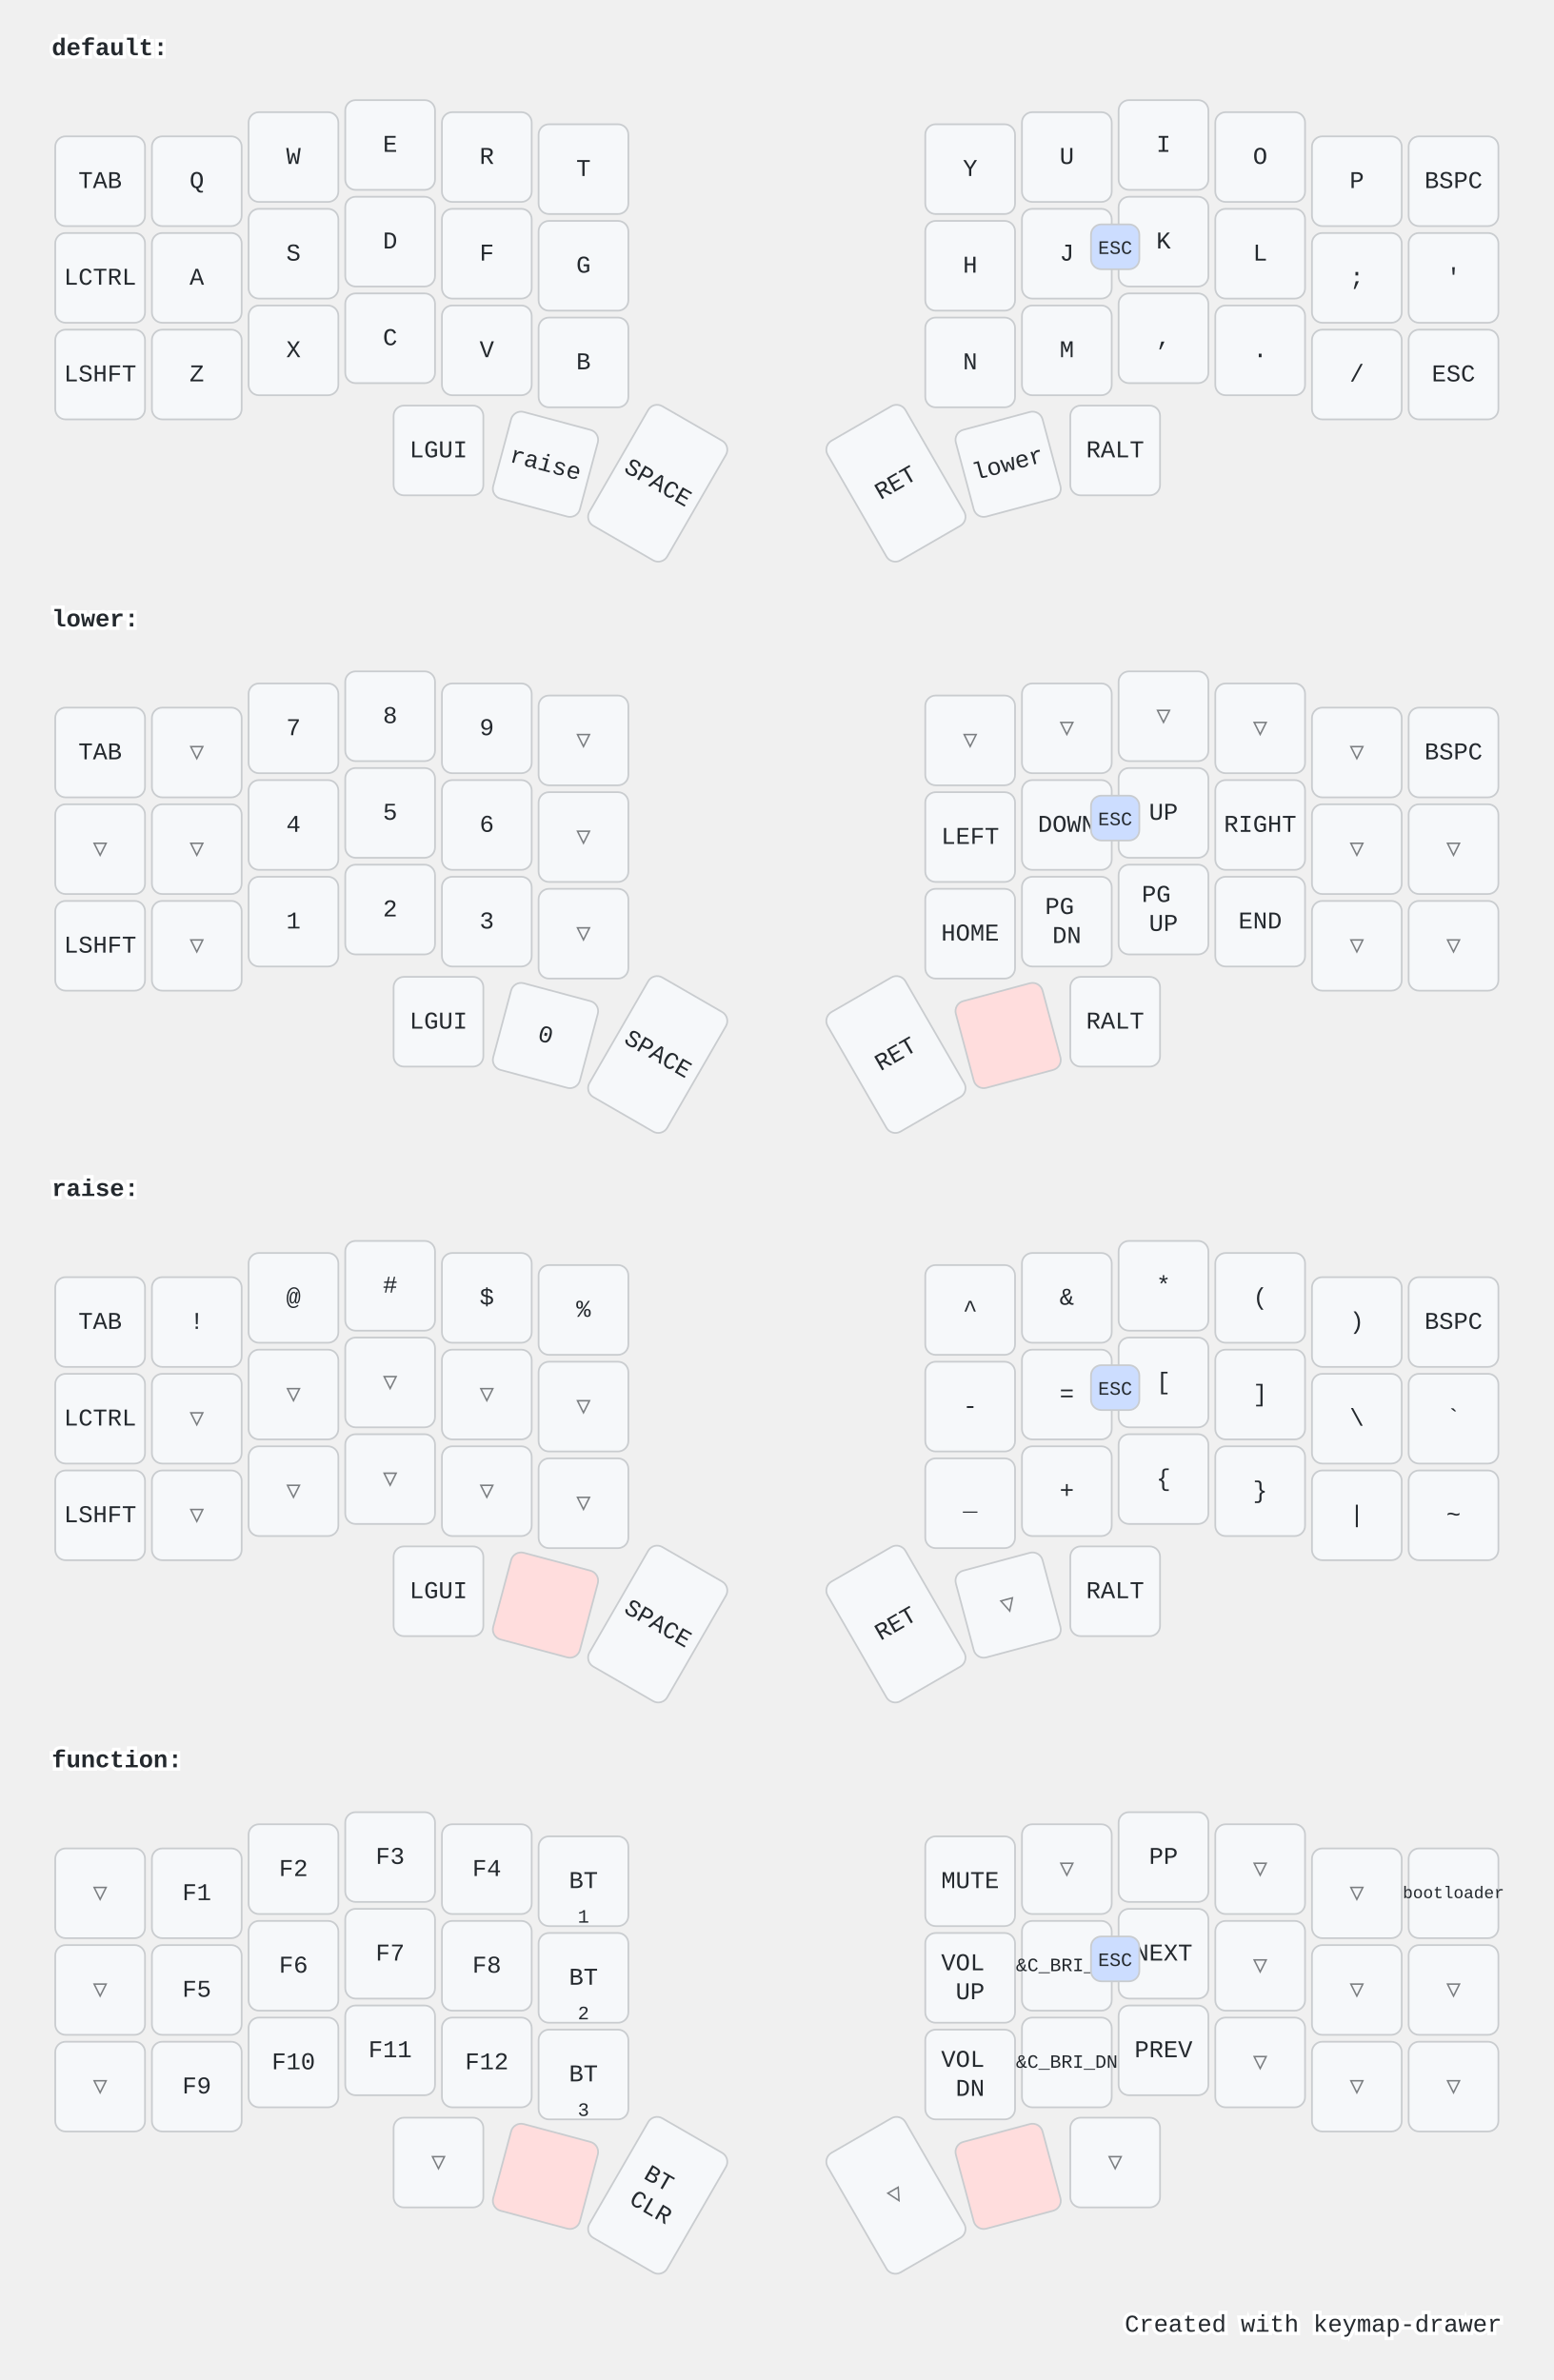
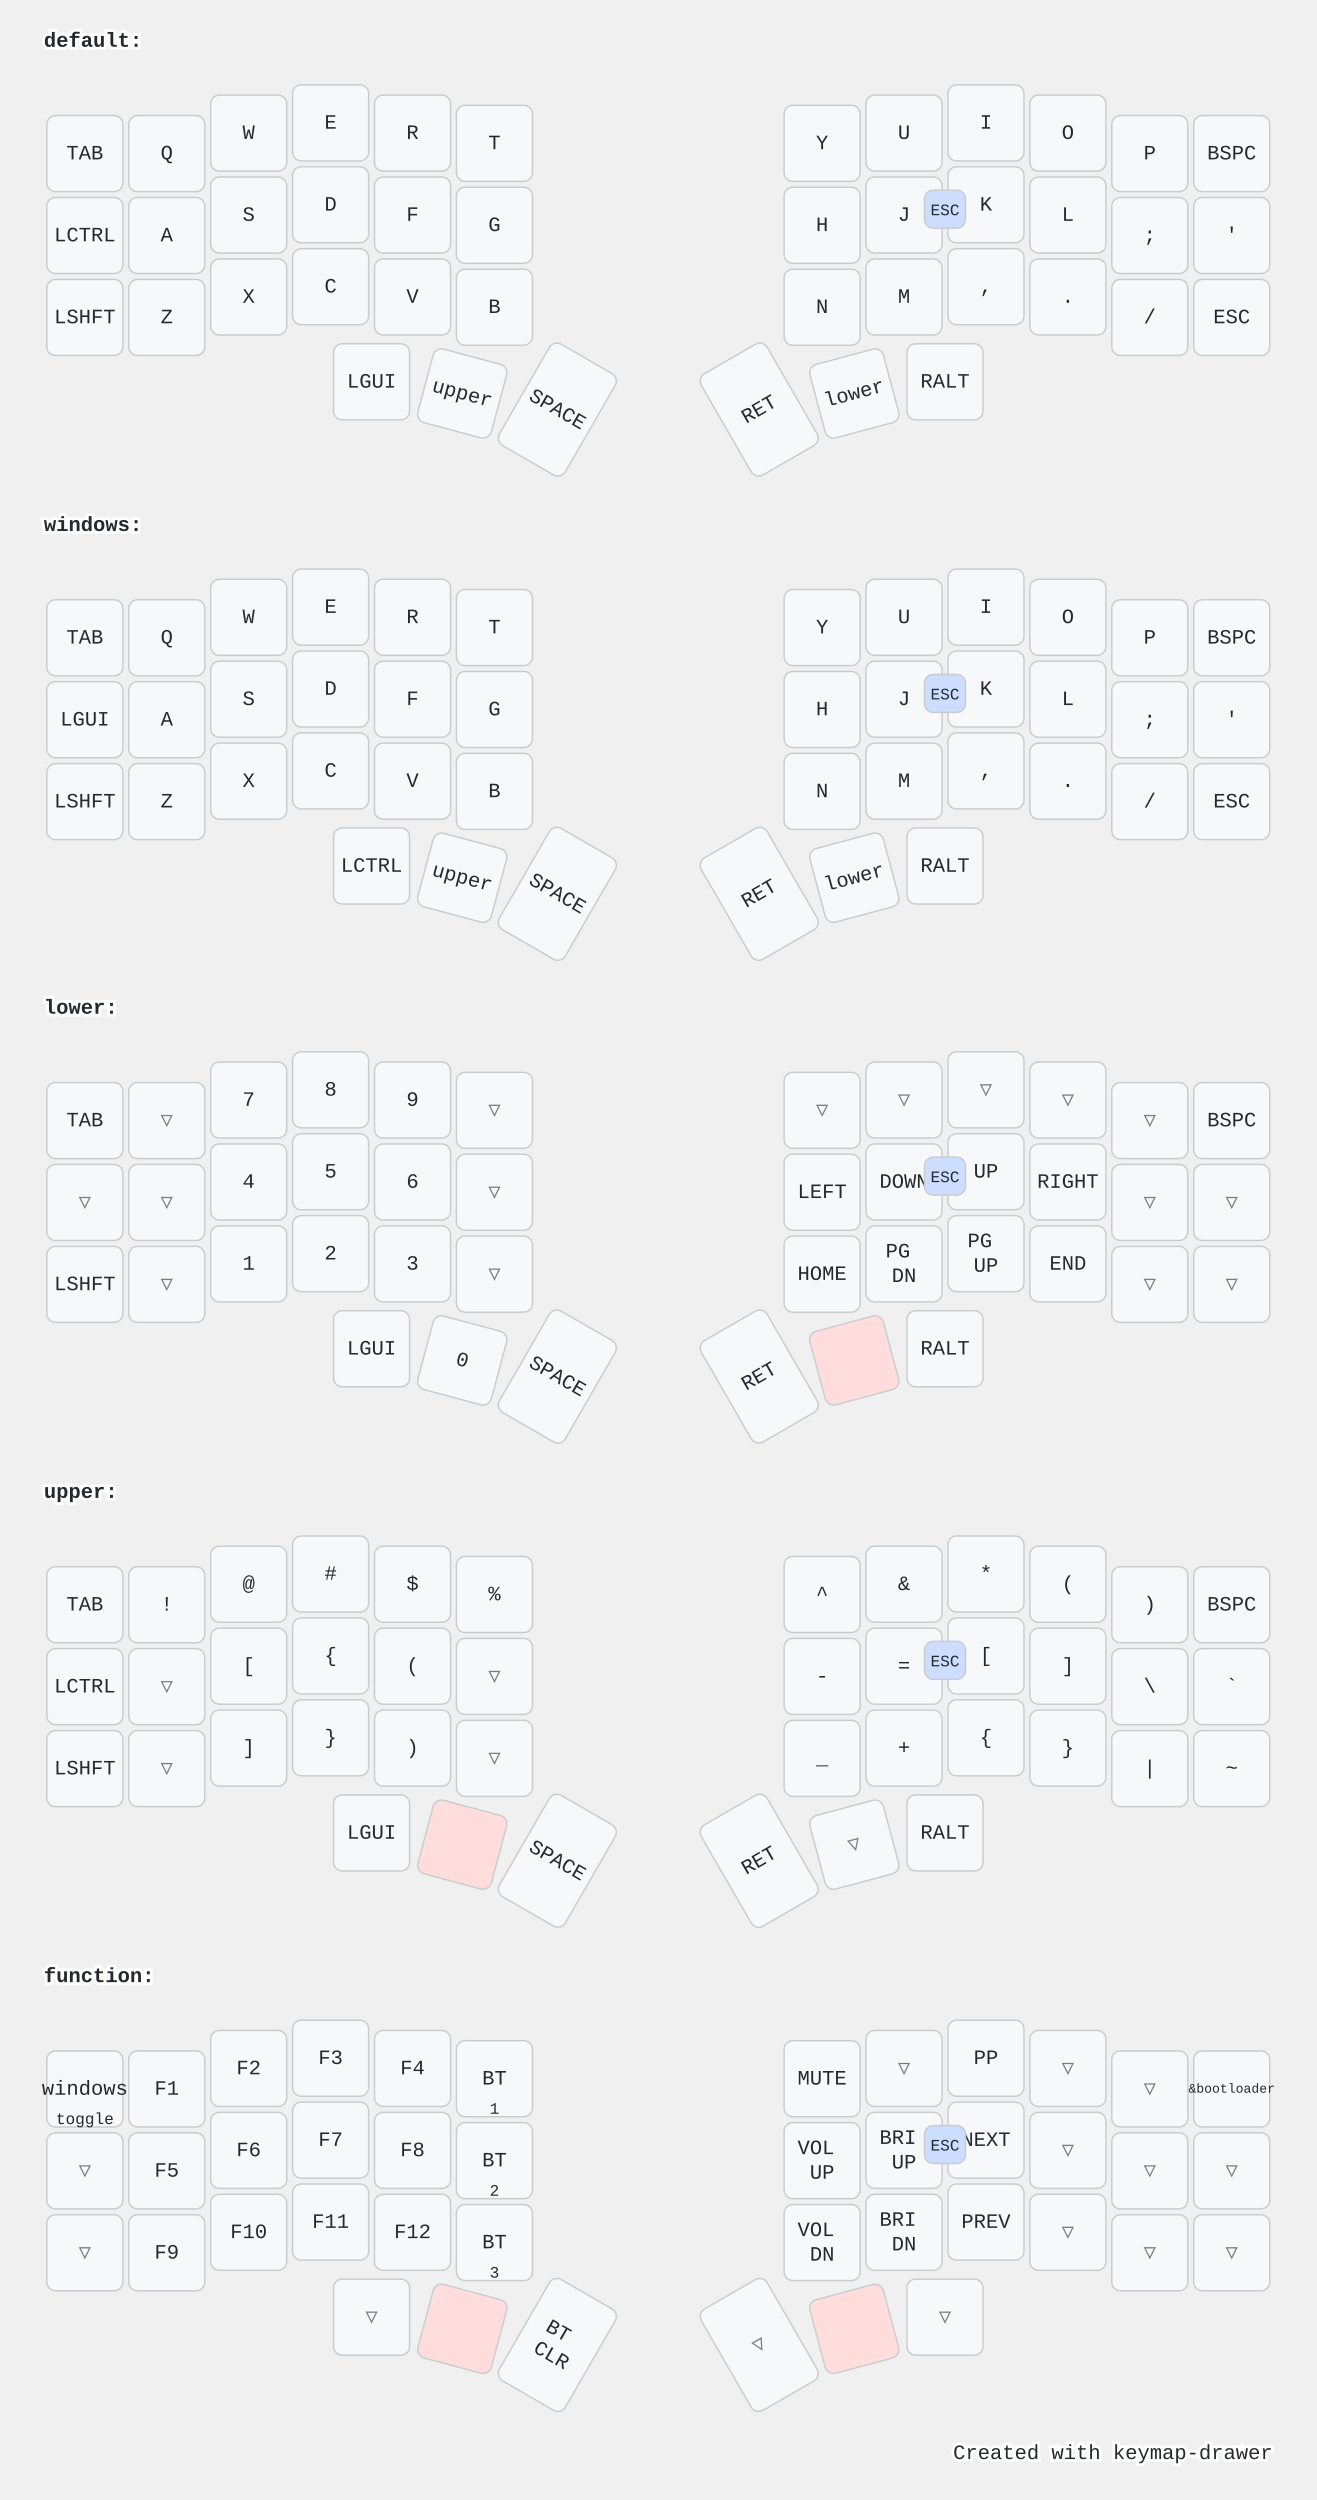
- <svg xmlns="http://www.w3.org/2000/svg" width="900" height="1379" viewBox="0 0 900 1379" class="keymap">
+ <svg xmlns="http://www.w3.org/2000/svg" width="900" height="1709" viewBox="0 0 900 1709" class="keymap">
  <style>/* inherit to force styles through use tags */
svg path {
    fill: inherit;
}

/* font and background color specifications */
svg.keymap {
    font-family: SFMono-Regular,Consolas,Liberation Mono,Menlo,monospace;
    font-size: 14px;
    font-kerning: normal;
    text-rendering: optimizeLegibility;
    fill: #24292e;
}

/* default key styling */
rect.key {
    fill: #f6f8fa;
}

rect.key, rect.combo {
    stroke: #c9cccf;
    stroke-width: 1;
}

/* default key side styling, only used is draw_key_sides is set */
rect.side {
    filter: brightness(90%);
}

/* color accent for combo boxes */
rect.combo, rect.combo-separate {
    fill: #cdf;
}

/* color accent for held keys */
rect.held, rect.combo.held {
    fill: #fdd;
}

/* color accent for ghost (optional) keys */
rect.ghost, rect.combo.ghost {
    stroke-dasharray: 4, 4;
    stroke-width: 2;
}

text {
    text-anchor: middle;
    dominant-baseline: middle;
}

/* styling for layer labels */
text.label {
    font-weight: bold;
    text-anchor: start;
    stroke: white;
    stroke-width: 4;
    paint-order: stroke;
}

/* styling for optional footer */
text.footer {
    text-anchor: end;
    dominant-baseline: auto;
    stroke: white;
    stroke-width: 4;
    paint-order: stroke;
}

/* styling for combo tap, and key hold/shifted label text */
text.combo, text.hold, text.shifted {
    font-size: 11px;
}

text.hold {
    text-anchor: middle;
    dominant-baseline: auto;
}

text.shifted {
    text-anchor: middle;
    dominant-baseline: hanging;
}

/* styling for hold/shifted label text in combo box */
text.combo.hold, text.combo.shifted {
    font-size: 8px;
}

/* lighter symbol for transparent keys */
text.trans {
    fill: #7b7e81;
}

/* styling for combo dendrons */
path.combo {
    stroke-width: 1;
    stroke: gray;
    fill: none;
}

/* Start Tabler Icons Cleanup */
/* cannot use height/width with glyphs */
.icon-tabler &gt; path {
    fill: inherit;
    stroke: inherit;
    stroke-width: 2;
}
/* hide tabler's default box */
.icon-tabler &gt; path[stroke="none"][fill="none"] {
    visibility: hidden;
}
/* End Tabler Icons Cleanup */

@media (prefers-color-scheme: dark) {
svg.keymap { fill: #d1d6db; }
rect.key { fill: #3f4750; }
rect.key, rect.combo { stroke: #60666c; }
rect.combo, rect.combo-separate { fill: #1f3d7a; }
rect.held, rect.combo.held { fill: #854747; }
text.label, text.footer { stroke: black; }
text.trans { fill: #7e8184; }
path.combo { stroke: #7f7f7f; }

}</style>
  <g transform="translate(30, 0)" class="layer-default">
    <text x="0" y="28" class="label">default:</text>
    <g transform="translate(0, 56)">
      <g transform="translate(28, 49)" class="key keypos-0">
        <rect rx="6" ry="6" x="-26" y="-26" width="52" height="52" class="key" />
        <text x="0" y="0" class="key tap">TAB</text>
      </g>
      <g transform="translate(84, 49)" class="key keypos-1">
        <rect rx="6" ry="6" x="-26" y="-26" width="52" height="52" class="key" />
        <text x="0" y="0" class="key tap">Q</text>
      </g>
      <g transform="translate(140, 35)" class="key keypos-2">
        <rect rx="6" ry="6" x="-26" y="-26" width="52" height="52" class="key" />
        <text x="0" y="0" class="key tap">W</text>
      </g>
      <g transform="translate(196, 28)" class="key keypos-3">
        <rect rx="6" ry="6" x="-26" y="-26" width="52" height="52" class="key" />
        <text x="0" y="0" class="key tap">E</text>
      </g>
      <g transform="translate(252, 35)" class="key keypos-4">
        <rect rx="6" ry="6" x="-26" y="-26" width="52" height="52" class="key" />
        <text x="0" y="0" class="key tap">R</text>
      </g>
      <g transform="translate(308, 42)" class="key keypos-5">
        <rect rx="6" ry="6" x="-26" y="-26" width="52" height="52" class="key" />
        <text x="0" y="0" class="key tap">T</text>
      </g>
      <g transform="translate(532, 42)" class="key keypos-6">
        <rect rx="6" ry="6" x="-26" y="-26" width="52" height="52" class="key" />
        <text x="0" y="0" class="key tap">Y</text>
      </g>
      <g transform="translate(588, 35)" class="key keypos-7">
        <rect rx="6" ry="6" x="-26" y="-26" width="52" height="52" class="key" />
        <text x="0" y="0" class="key tap">U</text>
      </g>
      <g transform="translate(644, 28)" class="key keypos-8">
        <rect rx="6" ry="6" x="-26" y="-26" width="52" height="52" class="key" />
        <text x="0" y="0" class="key tap">I</text>
      </g>
      <g transform="translate(700, 35)" class="key keypos-9">
        <rect rx="6" ry="6" x="-26" y="-26" width="52" height="52" class="key" />
        <text x="0" y="0" class="key tap">O</text>
      </g>
      <g transform="translate(756, 49)" class="key keypos-10">
        <rect rx="6" ry="6" x="-26" y="-26" width="52" height="52" class="key" />
        <text x="0" y="0" class="key tap">P</text>
      </g>
      <g transform="translate(812, 49)" class="key keypos-11">
        <rect rx="6" ry="6" x="-26" y="-26" width="52" height="52" class="key" />
        <text x="0" y="0" class="key tap">BSPC</text>
      </g>
      <g transform="translate(28, 105)" class="key keypos-12">
        <rect rx="6" ry="6" x="-26" y="-26" width="52" height="52" class="key" />
        <text x="0" y="0" class="key tap">LCTRL</text>
      </g>
      <g transform="translate(84, 105)" class="key keypos-13">
        <rect rx="6" ry="6" x="-26" y="-26" width="52" height="52" class="key" />
        <text x="0" y="0" class="key tap">A</text>
      </g>
      <g transform="translate(140, 91)" class="key keypos-14">
        <rect rx="6" ry="6" x="-26" y="-26" width="52" height="52" class="key" />
        <text x="0" y="0" class="key tap">S</text>
      </g>
      <g transform="translate(196, 84)" class="key keypos-15">
        <rect rx="6" ry="6" x="-26" y="-26" width="52" height="52" class="key" />
        <text x="0" y="0" class="key tap">D</text>
      </g>
      <g transform="translate(252, 91)" class="key keypos-16">
        <rect rx="6" ry="6" x="-26" y="-26" width="52" height="52" class="key" />
        <text x="0" y="0" class="key tap">F</text>
      </g>
      <g transform="translate(308, 98)" class="key keypos-17">
        <rect rx="6" ry="6" x="-26" y="-26" width="52" height="52" class="key" />
        <text x="0" y="0" class="key tap">G</text>
      </g>
      <g transform="translate(532, 98)" class="key keypos-18">
        <rect rx="6" ry="6" x="-26" y="-26" width="52" height="52" class="key" />
        <text x="0" y="0" class="key tap">H</text>
      </g>
      <g transform="translate(588, 91)" class="key keypos-19">
        <rect rx="6" ry="6" x="-26" y="-26" width="52" height="52" class="key" />
        <text x="0" y="0" class="key tap">J</text>
      </g>
      <g transform="translate(644, 84)" class="key keypos-20">
        <rect rx="6" ry="6" x="-26" y="-26" width="52" height="52" class="key" />
        <text x="0" y="0" class="key tap">K</text>
      </g>
      <g transform="translate(700, 91)" class="key keypos-21">
        <rect rx="6" ry="6" x="-26" y="-26" width="52" height="52" class="key" />
        <text x="0" y="0" class="key tap">L</text>
      </g>
      <g transform="translate(756, 105)" class="key keypos-22">
        <rect rx="6" ry="6" x="-26" y="-26" width="52" height="52" class="key" />
        <text x="0" y="0" class="key tap">;</text>
      </g>
      <g transform="translate(812, 105)" class="key keypos-23">
        <rect rx="6" ry="6" x="-26" y="-26" width="52" height="52" class="key" />
        <text x="0" y="0" class="key tap">'</text>
      </g>
      <g transform="translate(28, 161)" class="key keypos-24">
        <rect rx="6" ry="6" x="-26" y="-26" width="52" height="52" class="key" />
        <text x="0" y="0" class="key tap">LSHFT</text>
      </g>
      <g transform="translate(84, 161)" class="key keypos-25">
        <rect rx="6" ry="6" x="-26" y="-26" width="52" height="52" class="key" />
        <text x="0" y="0" class="key tap">Z</text>
      </g>
      <g transform="translate(140, 147)" class="key keypos-26">
        <rect rx="6" ry="6" x="-26" y="-26" width="52" height="52" class="key" />
        <text x="0" y="0" class="key tap">X</text>
      </g>
      <g transform="translate(196, 140)" class="key keypos-27">
        <rect rx="6" ry="6" x="-26" y="-26" width="52" height="52" class="key" />
        <text x="0" y="0" class="key tap">C</text>
      </g>
      <g transform="translate(252, 147)" class="key keypos-28">
        <rect rx="6" ry="6" x="-26" y="-26" width="52" height="52" class="key" />
        <text x="0" y="0" class="key tap">V</text>
      </g>
      <g transform="translate(308, 154)" class="key keypos-29">
        <rect rx="6" ry="6" x="-26" y="-26" width="52" height="52" class="key" />
        <text x="0" y="0" class="key tap">B</text>
      </g>
      <g transform="translate(532, 154)" class="key keypos-30">
        <rect rx="6" ry="6" x="-26" y="-26" width="52" height="52" class="key" />
        <text x="0" y="0" class="key tap">N</text>
      </g>
      <g transform="translate(588, 147)" class="key keypos-31">
        <rect rx="6" ry="6" x="-26" y="-26" width="52" height="52" class="key" />
        <text x="0" y="0" class="key tap">M</text>
      </g>
      <g transform="translate(644, 140)" class="key keypos-32">
        <rect rx="6" ry="6" x="-26" y="-26" width="52" height="52" class="key" />
        <text x="0" y="0" class="key tap">,</text>
      </g>
      <g transform="translate(700, 147)" class="key keypos-33">
        <rect rx="6" ry="6" x="-26" y="-26" width="52" height="52" class="key" />
        <text x="0" y="0" class="key tap">.</text>
      </g>
      <g transform="translate(756, 161)" class="key keypos-34">
        <rect rx="6" ry="6" x="-26" y="-26" width="52" height="52" class="key" />
        <text x="0" y="0" class="key tap">/</text>
      </g>
      <g transform="translate(812, 161)" class="key keypos-35">
        <rect rx="6" ry="6" x="-26" y="-26" width="52" height="52" class="key" />
        <text x="0" y="0" class="key tap">ESC</text>
      </g>
      <g transform="translate(224, 205)" class="key keypos-36">
        <rect rx="6" ry="6" x="-26" y="-26" width="52" height="52" class="key" />
        <text x="0" y="0" class="key tap">LGUI</text>
      </g>
      <g transform="translate(286, 213) rotate(15.0)" class="key keypos-37">
        <rect rx="6" ry="6" x="-26" y="-26" width="52" height="52" class="key" />
-         <text x="0" y="0" class="key tap">raise</text>
+         <text x="0" y="0" class="key tap">upper</text>
      </g>
      <g transform="translate(351, 224) rotate(30.0)" class="key keypos-38">
        <rect rx="6" ry="6" x="-26" y="-40" width="52" height="80" class="key" />
        <text x="0" y="0" class="key tap">SPACE</text>
      </g>
      <g transform="translate(489, 224) rotate(-30.0)" class="key keypos-39">
        <rect rx="6" ry="6" x="-26" y="-40" width="52" height="80" class="key" />
        <text x="0" y="0" class="key tap">RET</text>
      </g>
      <g transform="translate(554, 213) rotate(-15.0)" class="key keypos-40">
        <rect rx="6" ry="6" x="-26" y="-26" width="52" height="52" class="key" />
        <text x="0" y="0" class="key tap">lower</text>
      </g>
      <g transform="translate(616, 205)" class="key keypos-41">
        <rect rx="6" ry="6" x="-26" y="-26" width="52" height="52" class="key" />
        <text x="0" y="0" class="key tap">RALT</text>
      </g>
      <g class="combo combopos-0">
        <rect rx="6" ry="6" x="602" y="74" width="28" height="26" class="combo" />
        <text x="616" y="88" class="combo tap">ESC</text>
      </g>
    </g>
  </g>
-   <g transform="translate(30, 331)" class="layer-lower">
+   <g transform="translate(30, 331)" class="layer-windows">
+     <text x="0" y="28" class="label">windows:</text>
+     <g transform="translate(0, 56)">
+       <g transform="translate(28, 49)" class="key keypos-0">
+         <rect rx="6" ry="6" x="-26" y="-26" width="52" height="52" class="key" />
+         <text x="0" y="0" class="key tap">TAB</text>
+       </g>
+       <g transform="translate(84, 49)" class="key keypos-1">
+         <rect rx="6" ry="6" x="-26" y="-26" width="52" height="52" class="key" />
+         <text x="0" y="0" class="key tap">Q</text>
+       </g>
+       <g transform="translate(140, 35)" class="key keypos-2">
+         <rect rx="6" ry="6" x="-26" y="-26" width="52" height="52" class="key" />
+         <text x="0" y="0" class="key tap">W</text>
+       </g>
+       <g transform="translate(196, 28)" class="key keypos-3">
+         <rect rx="6" ry="6" x="-26" y="-26" width="52" height="52" class="key" />
+         <text x="0" y="0" class="key tap">E</text>
+       </g>
+       <g transform="translate(252, 35)" class="key keypos-4">
+         <rect rx="6" ry="6" x="-26" y="-26" width="52" height="52" class="key" />
+         <text x="0" y="0" class="key tap">R</text>
+       </g>
+       <g transform="translate(308, 42)" class="key keypos-5">
+         <rect rx="6" ry="6" x="-26" y="-26" width="52" height="52" class="key" />
+         <text x="0" y="0" class="key tap">T</text>
+       </g>
+       <g transform="translate(532, 42)" class="key keypos-6">
+         <rect rx="6" ry="6" x="-26" y="-26" width="52" height="52" class="key" />
+         <text x="0" y="0" class="key tap">Y</text>
+       </g>
+       <g transform="translate(588, 35)" class="key keypos-7">
+         <rect rx="6" ry="6" x="-26" y="-26" width="52" height="52" class="key" />
+         <text x="0" y="0" class="key tap">U</text>
+       </g>
+       <g transform="translate(644, 28)" class="key keypos-8">
+         <rect rx="6" ry="6" x="-26" y="-26" width="52" height="52" class="key" />
+         <text x="0" y="0" class="key tap">I</text>
+       </g>
+       <g transform="translate(700, 35)" class="key keypos-9">
+         <rect rx="6" ry="6" x="-26" y="-26" width="52" height="52" class="key" />
+         <text x="0" y="0" class="key tap">O</text>
+       </g>
+       <g transform="translate(756, 49)" class="key keypos-10">
+         <rect rx="6" ry="6" x="-26" y="-26" width="52" height="52" class="key" />
+         <text x="0" y="0" class="key tap">P</text>
+       </g>
+       <g transform="translate(812, 49)" class="key keypos-11">
+         <rect rx="6" ry="6" x="-26" y="-26" width="52" height="52" class="key" />
+         <text x="0" y="0" class="key tap">BSPC</text>
+       </g>
+       <g transform="translate(28, 105)" class="key keypos-12">
+         <rect rx="6" ry="6" x="-26" y="-26" width="52" height="52" class="key" />
+         <text x="0" y="0" class="key tap">LGUI</text>
+       </g>
+       <g transform="translate(84, 105)" class="key keypos-13">
+         <rect rx="6" ry="6" x="-26" y="-26" width="52" height="52" class="key" />
+         <text x="0" y="0" class="key tap">A</text>
+       </g>
+       <g transform="translate(140, 91)" class="key keypos-14">
+         <rect rx="6" ry="6" x="-26" y="-26" width="52" height="52" class="key" />
+         <text x="0" y="0" class="key tap">S</text>
+       </g>
+       <g transform="translate(196, 84)" class="key keypos-15">
+         <rect rx="6" ry="6" x="-26" y="-26" width="52" height="52" class="key" />
+         <text x="0" y="0" class="key tap">D</text>
+       </g>
+       <g transform="translate(252, 91)" class="key keypos-16">
+         <rect rx="6" ry="6" x="-26" y="-26" width="52" height="52" class="key" />
+         <text x="0" y="0" class="key tap">F</text>
+       </g>
+       <g transform="translate(308, 98)" class="key keypos-17">
+         <rect rx="6" ry="6" x="-26" y="-26" width="52" height="52" class="key" />
+         <text x="0" y="0" class="key tap">G</text>
+       </g>
+       <g transform="translate(532, 98)" class="key keypos-18">
+         <rect rx="6" ry="6" x="-26" y="-26" width="52" height="52" class="key" />
+         <text x="0" y="0" class="key tap">H</text>
+       </g>
+       <g transform="translate(588, 91)" class="key keypos-19">
+         <rect rx="6" ry="6" x="-26" y="-26" width="52" height="52" class="key" />
+         <text x="0" y="0" class="key tap">J</text>
+       </g>
+       <g transform="translate(644, 84)" class="key keypos-20">
+         <rect rx="6" ry="6" x="-26" y="-26" width="52" height="52" class="key" />
+         <text x="0" y="0" class="key tap">K</text>
+       </g>
+       <g transform="translate(700, 91)" class="key keypos-21">
+         <rect rx="6" ry="6" x="-26" y="-26" width="52" height="52" class="key" />
+         <text x="0" y="0" class="key tap">L</text>
+       </g>
+       <g transform="translate(756, 105)" class="key keypos-22">
+         <rect rx="6" ry="6" x="-26" y="-26" width="52" height="52" class="key" />
+         <text x="0" y="0" class="key tap">;</text>
+       </g>
+       <g transform="translate(812, 105)" class="key keypos-23">
+         <rect rx="6" ry="6" x="-26" y="-26" width="52" height="52" class="key" />
+         <text x="0" y="0" class="key tap">'</text>
+       </g>
+       <g transform="translate(28, 161)" class="key keypos-24">
+         <rect rx="6" ry="6" x="-26" y="-26" width="52" height="52" class="key" />
+         <text x="0" y="0" class="key tap">LSHFT</text>
+       </g>
+       <g transform="translate(84, 161)" class="key keypos-25">
+         <rect rx="6" ry="6" x="-26" y="-26" width="52" height="52" class="key" />
+         <text x="0" y="0" class="key tap">Z</text>
+       </g>
+       <g transform="translate(140, 147)" class="key keypos-26">
+         <rect rx="6" ry="6" x="-26" y="-26" width="52" height="52" class="key" />
+         <text x="0" y="0" class="key tap">X</text>
+       </g>
+       <g transform="translate(196, 140)" class="key keypos-27">
+         <rect rx="6" ry="6" x="-26" y="-26" width="52" height="52" class="key" />
+         <text x="0" y="0" class="key tap">C</text>
+       </g>
+       <g transform="translate(252, 147)" class="key keypos-28">
+         <rect rx="6" ry="6" x="-26" y="-26" width="52" height="52" class="key" />
+         <text x="0" y="0" class="key tap">V</text>
+       </g>
+       <g transform="translate(308, 154)" class="key keypos-29">
+         <rect rx="6" ry="6" x="-26" y="-26" width="52" height="52" class="key" />
+         <text x="0" y="0" class="key tap">B</text>
+       </g>
+       <g transform="translate(532, 154)" class="key keypos-30">
+         <rect rx="6" ry="6" x="-26" y="-26" width="52" height="52" class="key" />
+         <text x="0" y="0" class="key tap">N</text>
+       </g>
+       <g transform="translate(588, 147)" class="key keypos-31">
+         <rect rx="6" ry="6" x="-26" y="-26" width="52" height="52" class="key" />
+         <text x="0" y="0" class="key tap">M</text>
+       </g>
+       <g transform="translate(644, 140)" class="key keypos-32">
+         <rect rx="6" ry="6" x="-26" y="-26" width="52" height="52" class="key" />
+         <text x="0" y="0" class="key tap">,</text>
+       </g>
+       <g transform="translate(700, 147)" class="key keypos-33">
+         <rect rx="6" ry="6" x="-26" y="-26" width="52" height="52" class="key" />
+         <text x="0" y="0" class="key tap">.</text>
+       </g>
+       <g transform="translate(756, 161)" class="key keypos-34">
+         <rect rx="6" ry="6" x="-26" y="-26" width="52" height="52" class="key" />
+         <text x="0" y="0" class="key tap">/</text>
+       </g>
+       <g transform="translate(812, 161)" class="key keypos-35">
+         <rect rx="6" ry="6" x="-26" y="-26" width="52" height="52" class="key" />
+         <text x="0" y="0" class="key tap">ESC</text>
+       </g>
+       <g transform="translate(224, 205)" class="key keypos-36">
+         <rect rx="6" ry="6" x="-26" y="-26" width="52" height="52" class="key" />
+         <text x="0" y="0" class="key tap">LCTRL</text>
+       </g>
+       <g transform="translate(286, 213) rotate(15.0)" class="key keypos-37">
+         <rect rx="6" ry="6" x="-26" y="-26" width="52" height="52" class="key" />
+         <text x="0" y="0" class="key tap">upper</text>
+       </g>
+       <g transform="translate(351, 224) rotate(30.0)" class="key keypos-38">
+         <rect rx="6" ry="6" x="-26" y="-40" width="52" height="80" class="key" />
+         <text x="0" y="0" class="key tap">SPACE</text>
+       </g>
+       <g transform="translate(489, 224) rotate(-30.0)" class="key keypos-39">
+         <rect rx="6" ry="6" x="-26" y="-40" width="52" height="80" class="key" />
+         <text x="0" y="0" class="key tap">RET</text>
+       </g>
+       <g transform="translate(554, 213) rotate(-15.0)" class="key keypos-40">
+         <rect rx="6" ry="6" x="-26" y="-26" width="52" height="52" class="key" />
+         <text x="0" y="0" class="key tap">lower</text>
+       </g>
+       <g transform="translate(616, 205)" class="key keypos-41">
+         <rect rx="6" ry="6" x="-26" y="-26" width="52" height="52" class="key" />
+         <text x="0" y="0" class="key tap">RALT</text>
+       </g>
+       <g class="combo combopos-0">
+         <rect rx="6" ry="6" x="602" y="74" width="28" height="26" class="combo" />
+         <text x="616" y="88" class="combo tap">ESC</text>
+       </g>
+     </g>
+   </g>
+   <g transform="translate(30, 661)" class="layer-lower">
    <text x="0" y="28" class="label">lower:</text>
    <g transform="translate(0, 56)">
      <g transform="translate(28, 49)" class="key keypos-0">
        <rect rx="6" ry="6" x="-26" y="-26" width="52" height="52" class="key" />
        <text x="0" y="0" class="key tap">TAB</text>
      </g>
      <g transform="translate(84, 49)" class="key trans keypos-1">
        <rect rx="6" ry="6" x="-26" y="-26" width="52" height="52" class="key trans" />
        <text x="0" y="0" class="key trans tap">▽</text>
      </g>
      <g transform="translate(140, 35)" class="key keypos-2">
        <rect rx="6" ry="6" x="-26" y="-26" width="52" height="52" class="key" />
        <text x="0" y="0" class="key tap">7</text>
      </g>
      <g transform="translate(196, 28)" class="key keypos-3">
        <rect rx="6" ry="6" x="-26" y="-26" width="52" height="52" class="key" />
        <text x="0" y="0" class="key tap">8</text>
      </g>
      <g transform="translate(252, 35)" class="key keypos-4">
        <rect rx="6" ry="6" x="-26" y="-26" width="52" height="52" class="key" />
        <text x="0" y="0" class="key tap">9</text>
      </g>
      <g transform="translate(308, 42)" class="key trans keypos-5">
        <rect rx="6" ry="6" x="-26" y="-26" width="52" height="52" class="key trans" />
        <text x="0" y="0" class="key trans tap">▽</text>
      </g>
      <g transform="translate(532, 42)" class="key trans keypos-6">
        <rect rx="6" ry="6" x="-26" y="-26" width="52" height="52" class="key trans" />
        <text x="0" y="0" class="key trans tap">▽</text>
      </g>
      <g transform="translate(588, 35)" class="key trans keypos-7">
        <rect rx="6" ry="6" x="-26" y="-26" width="52" height="52" class="key trans" />
        <text x="0" y="0" class="key trans tap">▽</text>
      </g>
      <g transform="translate(644, 28)" class="key trans keypos-8">
        <rect rx="6" ry="6" x="-26" y="-26" width="52" height="52" class="key trans" />
        <text x="0" y="0" class="key trans tap">▽</text>
      </g>
      <g transform="translate(700, 35)" class="key trans keypos-9">
        <rect rx="6" ry="6" x="-26" y="-26" width="52" height="52" class="key trans" />
        <text x="0" y="0" class="key trans tap">▽</text>
      </g>
      <g transform="translate(756, 49)" class="key trans keypos-10">
        <rect rx="6" ry="6" x="-26" y="-26" width="52" height="52" class="key trans" />
        <text x="0" y="0" class="key trans tap">▽</text>
      </g>
      <g transform="translate(812, 49)" class="key keypos-11">
        <rect rx="6" ry="6" x="-26" y="-26" width="52" height="52" class="key" />
        <text x="0" y="0" class="key tap">BSPC</text>
      </g>
      <g transform="translate(28, 105)" class="key trans keypos-12">
        <rect rx="6" ry="6" x="-26" y="-26" width="52" height="52" class="key trans" />
        <text x="0" y="0" class="key trans tap">▽</text>
      </g>
      <g transform="translate(84, 105)" class="key trans keypos-13">
        <rect rx="6" ry="6" x="-26" y="-26" width="52" height="52" class="key trans" />
        <text x="0" y="0" class="key trans tap">▽</text>
      </g>
      <g transform="translate(140, 91)" class="key keypos-14">
        <rect rx="6" ry="6" x="-26" y="-26" width="52" height="52" class="key" />
        <text x="0" y="0" class="key tap">4</text>
      </g>
      <g transform="translate(196, 84)" class="key keypos-15">
        <rect rx="6" ry="6" x="-26" y="-26" width="52" height="52" class="key" />
        <text x="0" y="0" class="key tap">5</text>
      </g>
      <g transform="translate(252, 91)" class="key keypos-16">
        <rect rx="6" ry="6" x="-26" y="-26" width="52" height="52" class="key" />
        <text x="0" y="0" class="key tap">6</text>
      </g>
      <g transform="translate(308, 98)" class="key trans keypos-17">
        <rect rx="6" ry="6" x="-26" y="-26" width="52" height="52" class="key trans" />
        <text x="0" y="0" class="key trans tap">▽</text>
      </g>
      <g transform="translate(532, 98)" class="key keypos-18">
        <rect rx="6" ry="6" x="-26" y="-26" width="52" height="52" class="key" />
        <text x="0" y="0" class="key tap">LEFT</text>
      </g>
      <g transform="translate(588, 91)" class="key keypos-19">
        <rect rx="6" ry="6" x="-26" y="-26" width="52" height="52" class="key" />
        <text x="0" y="0" class="key tap">DOWN</text>
      </g>
      <g transform="translate(644, 84)" class="key keypos-20">
        <rect rx="6" ry="6" x="-26" y="-26" width="52" height="52" class="key" />
        <text x="0" y="0" class="key tap">UP</text>
      </g>
      <g transform="translate(700, 91)" class="key keypos-21">
        <rect rx="6" ry="6" x="-26" y="-26" width="52" height="52" class="key" />
        <text x="0" y="0" class="key tap">RIGHT</text>
      </g>
      <g transform="translate(756, 105)" class="key trans keypos-22">
        <rect rx="6" ry="6" x="-26" y="-26" width="52" height="52" class="key trans" />
        <text x="0" y="0" class="key trans tap">▽</text>
      </g>
      <g transform="translate(812, 105)" class="key trans keypos-23">
        <rect rx="6" ry="6" x="-26" y="-26" width="52" height="52" class="key trans" />
        <text x="0" y="0" class="key trans tap">▽</text>
      </g>
      <g transform="translate(28, 161)" class="key keypos-24">
        <rect rx="6" ry="6" x="-26" y="-26" width="52" height="52" class="key" />
        <text x="0" y="0" class="key tap">LSHFT</text>
      </g>
      <g transform="translate(84, 161)" class="key trans keypos-25">
        <rect rx="6" ry="6" x="-26" y="-26" width="52" height="52" class="key trans" />
        <text x="0" y="0" class="key trans tap">▽</text>
      </g>
      <g transform="translate(140, 147)" class="key keypos-26">
        <rect rx="6" ry="6" x="-26" y="-26" width="52" height="52" class="key" />
        <text x="0" y="0" class="key tap">1</text>
      </g>
      <g transform="translate(196, 140)" class="key keypos-27">
        <rect rx="6" ry="6" x="-26" y="-26" width="52" height="52" class="key" />
        <text x="0" y="0" class="key tap">2</text>
      </g>
      <g transform="translate(252, 147)" class="key keypos-28">
        <rect rx="6" ry="6" x="-26" y="-26" width="52" height="52" class="key" />
        <text x="0" y="0" class="key tap">3</text>
      </g>
      <g transform="translate(308, 154)" class="key trans keypos-29">
        <rect rx="6" ry="6" x="-26" y="-26" width="52" height="52" class="key trans" />
        <text x="0" y="0" class="key trans tap">▽</text>
      </g>
      <g transform="translate(532, 154)" class="key keypos-30">
        <rect rx="6" ry="6" x="-26" y="-26" width="52" height="52" class="key" />
        <text x="0" y="0" class="key tap">HOME</text>
      </g>
      <g transform="translate(588, 147)" class="key keypos-31">
        <rect rx="6" ry="6" x="-26" y="-26" width="52" height="52" class="key" />
        <text x="0" y="0" class="key tap">
          <tspan x="0" dy="-0.6em">PG</tspan>
          <tspan x="0" dy="1.2em">DN</tspan>
        </text>
      </g>
      <g transform="translate(644, 140)" class="key keypos-32">
        <rect rx="6" ry="6" x="-26" y="-26" width="52" height="52" class="key" />
        <text x="0" y="0" class="key tap">
          <tspan x="0" dy="-0.6em">PG</tspan>
          <tspan x="0" dy="1.2em">UP</tspan>
        </text>
      </g>
      <g transform="translate(700, 147)" class="key keypos-33">
        <rect rx="6" ry="6" x="-26" y="-26" width="52" height="52" class="key" />
        <text x="0" y="0" class="key tap">END</text>
      </g>
      <g transform="translate(756, 161)" class="key trans keypos-34">
        <rect rx="6" ry="6" x="-26" y="-26" width="52" height="52" class="key trans" />
        <text x="0" y="0" class="key trans tap">▽</text>
      </g>
      <g transform="translate(812, 161)" class="key trans keypos-35">
        <rect rx="6" ry="6" x="-26" y="-26" width="52" height="52" class="key trans" />
        <text x="0" y="0" class="key trans tap">▽</text>
      </g>
      <g transform="translate(224, 205)" class="key keypos-36">
        <rect rx="6" ry="6" x="-26" y="-26" width="52" height="52" class="key" />
        <text x="0" y="0" class="key tap">LGUI</text>
      </g>
      <g transform="translate(286, 213) rotate(15.0)" class="key keypos-37">
        <rect rx="6" ry="6" x="-26" y="-26" width="52" height="52" class="key" />
        <text x="0" y="0" class="key tap">0</text>
      </g>
      <g transform="translate(351, 224) rotate(30.0)" class="key keypos-38">
        <rect rx="6" ry="6" x="-26" y="-40" width="52" height="80" class="key" />
        <text x="0" y="0" class="key tap">SPACE</text>
      </g>
      <g transform="translate(489, 224) rotate(-30.0)" class="key keypos-39">
        <rect rx="6" ry="6" x="-26" y="-40" width="52" height="80" class="key" />
        <text x="0" y="0" class="key tap">RET</text>
      </g>
      <g transform="translate(554, 213) rotate(-15.0)" class="key held keypos-40">
        <rect rx="6" ry="6" x="-26" y="-26" width="52" height="52" class="key held" />
      </g>
      <g transform="translate(616, 205)" class="key keypos-41">
        <rect rx="6" ry="6" x="-26" y="-26" width="52" height="52" class="key" />
        <text x="0" y="0" class="key tap">RALT</text>
      </g>
      <g class="combo combopos-0">
        <rect rx="6" ry="6" x="602" y="74" width="28" height="26" class="combo" />
        <text x="616" y="88" class="combo tap">ESC</text>
      </g>
    </g>
  </g>
-   <g transform="translate(30, 661)" class="layer-raise">
-     <text x="0" y="28" class="label">raise:</text>
+   <g transform="translate(30, 992)" class="layer-upper">
+     <text x="0" y="28" class="label">upper:</text>
    <g transform="translate(0, 56)">
      <g transform="translate(28, 49)" class="key keypos-0">
        <rect rx="6" ry="6" x="-26" y="-26" width="52" height="52" class="key" />
        <text x="0" y="0" class="key tap">TAB</text>
      </g>
      <g transform="translate(84, 49)" class="key keypos-1">
        <rect rx="6" ry="6" x="-26" y="-26" width="52" height="52" class="key" />
        <text x="0" y="0" class="key tap">!</text>
      </g>
      <g transform="translate(140, 35)" class="key keypos-2">
        <rect rx="6" ry="6" x="-26" y="-26" width="52" height="52" class="key" />
        <text x="0" y="0" class="key tap">@</text>
      </g>
      <g transform="translate(196, 28)" class="key keypos-3">
        <rect rx="6" ry="6" x="-26" y="-26" width="52" height="52" class="key" />
        <text x="0" y="0" class="key tap">#</text>
      </g>
      <g transform="translate(252, 35)" class="key keypos-4">
        <rect rx="6" ry="6" x="-26" y="-26" width="52" height="52" class="key" />
        <text x="0" y="0" class="key tap">$</text>
      </g>
      <g transform="translate(308, 42)" class="key keypos-5">
        <rect rx="6" ry="6" x="-26" y="-26" width="52" height="52" class="key" />
        <text x="0" y="0" class="key tap">%</text>
      </g>
      <g transform="translate(532, 42)" class="key keypos-6">
        <rect rx="6" ry="6" x="-26" y="-26" width="52" height="52" class="key" />
        <text x="0" y="0" class="key tap">^</text>
      </g>
      <g transform="translate(588, 35)" class="key keypos-7">
        <rect rx="6" ry="6" x="-26" y="-26" width="52" height="52" class="key" />
        <text x="0" y="0" class="key tap">&amp;</text>
      </g>
      <g transform="translate(644, 28)" class="key keypos-8">
        <rect rx="6" ry="6" x="-26" y="-26" width="52" height="52" class="key" />
        <text x="0" y="0" class="key tap">*</text>
      </g>
      <g transform="translate(700, 35)" class="key keypos-9">
        <rect rx="6" ry="6" x="-26" y="-26" width="52" height="52" class="key" />
        <text x="0" y="0" class="key tap">(</text>
      </g>
      <g transform="translate(756, 49)" class="key keypos-10">
        <rect rx="6" ry="6" x="-26" y="-26" width="52" height="52" class="key" />
        <text x="0" y="0" class="key tap">)</text>
      </g>
      <g transform="translate(812, 49)" class="key keypos-11">
        <rect rx="6" ry="6" x="-26" y="-26" width="52" height="52" class="key" />
        <text x="0" y="0" class="key tap">BSPC</text>
      </g>
      <g transform="translate(28, 105)" class="key keypos-12">
        <rect rx="6" ry="6" x="-26" y="-26" width="52" height="52" class="key" />
        <text x="0" y="0" class="key tap">LCTRL</text>
      </g>
      <g transform="translate(84, 105)" class="key trans keypos-13">
        <rect rx="6" ry="6" x="-26" y="-26" width="52" height="52" class="key trans" />
        <text x="0" y="0" class="key trans tap">▽</text>
      </g>
-       <g transform="translate(140, 91)" class="key trans keypos-14">
-         <rect rx="6" ry="6" x="-26" y="-26" width="52" height="52" class="key trans" />
-         <text x="0" y="0" class="key trans tap">▽</text>
-       </g>
-       <g transform="translate(196, 84)" class="key trans keypos-15">
-         <rect rx="6" ry="6" x="-26" y="-26" width="52" height="52" class="key trans" />
-         <text x="0" y="0" class="key trans tap">▽</text>
-       </g>
-       <g transform="translate(252, 91)" class="key trans keypos-16">
-         <rect rx="6" ry="6" x="-26" y="-26" width="52" height="52" class="key trans" />
-         <text x="0" y="0" class="key trans tap">▽</text>
+       <g transform="translate(140, 91)" class="key keypos-14">
+         <rect rx="6" ry="6" x="-26" y="-26" width="52" height="52" class="key" />
+         <text x="0" y="0" class="key tap">[</text>
+       </g>
+       <g transform="translate(196, 84)" class="key keypos-15">
+         <rect rx="6" ry="6" x="-26" y="-26" width="52" height="52" class="key" />
+         <text x="0" y="0" class="key tap">{</text>
+       </g>
+       <g transform="translate(252, 91)" class="key keypos-16">
+         <rect rx="6" ry="6" x="-26" y="-26" width="52" height="52" class="key" />
+         <text x="0" y="0" class="key tap">(</text>
      </g>
      <g transform="translate(308, 98)" class="key trans keypos-17">
        <rect rx="6" ry="6" x="-26" y="-26" width="52" height="52" class="key trans" />
        <text x="0" y="0" class="key trans tap">▽</text>
      </g>
      <g transform="translate(532, 98)" class="key keypos-18">
        <rect rx="6" ry="6" x="-26" y="-26" width="52" height="52" class="key" />
        <text x="0" y="0" class="key tap">-</text>
      </g>
      <g transform="translate(588, 91)" class="key keypos-19">
        <rect rx="6" ry="6" x="-26" y="-26" width="52" height="52" class="key" />
        <text x="0" y="0" class="key tap">=</text>
      </g>
      <g transform="translate(644, 84)" class="key keypos-20">
        <rect rx="6" ry="6" x="-26" y="-26" width="52" height="52" class="key" />
        <text x="0" y="0" class="key tap">[</text>
      </g>
      <g transform="translate(700, 91)" class="key keypos-21">
        <rect rx="6" ry="6" x="-26" y="-26" width="52" height="52" class="key" />
        <text x="0" y="0" class="key tap">]</text>
      </g>
      <g transform="translate(756, 105)" class="key keypos-22">
        <rect rx="6" ry="6" x="-26" y="-26" width="52" height="52" class="key" />
        <text x="0" y="0" class="key tap">\</text>
      </g>
      <g transform="translate(812, 105)" class="key keypos-23">
        <rect rx="6" ry="6" x="-26" y="-26" width="52" height="52" class="key" />
        <text x="0" y="0" class="key tap">`</text>
      </g>
      <g transform="translate(28, 161)" class="key keypos-24">
        <rect rx="6" ry="6" x="-26" y="-26" width="52" height="52" class="key" />
        <text x="0" y="0" class="key tap">LSHFT</text>
      </g>
      <g transform="translate(84, 161)" class="key trans keypos-25">
        <rect rx="6" ry="6" x="-26" y="-26" width="52" height="52" class="key trans" />
        <text x="0" y="0" class="key trans tap">▽</text>
      </g>
-       <g transform="translate(140, 147)" class="key trans keypos-26">
-         <rect rx="6" ry="6" x="-26" y="-26" width="52" height="52" class="key trans" />
-         <text x="0" y="0" class="key trans tap">▽</text>
-       </g>
-       <g transform="translate(196, 140)" class="key trans keypos-27">
-         <rect rx="6" ry="6" x="-26" y="-26" width="52" height="52" class="key trans" />
-         <text x="0" y="0" class="key trans tap">▽</text>
-       </g>
-       <g transform="translate(252, 147)" class="key trans keypos-28">
-         <rect rx="6" ry="6" x="-26" y="-26" width="52" height="52" class="key trans" />
-         <text x="0" y="0" class="key trans tap">▽</text>
+       <g transform="translate(140, 147)" class="key keypos-26">
+         <rect rx="6" ry="6" x="-26" y="-26" width="52" height="52" class="key" />
+         <text x="0" y="0" class="key tap">]</text>
+       </g>
+       <g transform="translate(196, 140)" class="key keypos-27">
+         <rect rx="6" ry="6" x="-26" y="-26" width="52" height="52" class="key" />
+         <text x="0" y="0" class="key tap">}</text>
+       </g>
+       <g transform="translate(252, 147)" class="key keypos-28">
+         <rect rx="6" ry="6" x="-26" y="-26" width="52" height="52" class="key" />
+         <text x="0" y="0" class="key tap">)</text>
      </g>
      <g transform="translate(308, 154)" class="key trans keypos-29">
        <rect rx="6" ry="6" x="-26" y="-26" width="52" height="52" class="key trans" />
        <text x="0" y="0" class="key trans tap">▽</text>
      </g>
      <g transform="translate(532, 154)" class="key keypos-30">
        <rect rx="6" ry="6" x="-26" y="-26" width="52" height="52" class="key" />
        <text x="0" y="0" class="key tap">_</text>
      </g>
      <g transform="translate(588, 147)" class="key keypos-31">
        <rect rx="6" ry="6" x="-26" y="-26" width="52" height="52" class="key" />
        <text x="0" y="0" class="key tap">+</text>
      </g>
      <g transform="translate(644, 140)" class="key keypos-32">
        <rect rx="6" ry="6" x="-26" y="-26" width="52" height="52" class="key" />
        <text x="0" y="0" class="key tap">{</text>
      </g>
      <g transform="translate(700, 147)" class="key keypos-33">
        <rect rx="6" ry="6" x="-26" y="-26" width="52" height="52" class="key" />
        <text x="0" y="0" class="key tap">}</text>
      </g>
      <g transform="translate(756, 161)" class="key keypos-34">
        <rect rx="6" ry="6" x="-26" y="-26" width="52" height="52" class="key" />
        <text x="0" y="0" class="key tap">|</text>
      </g>
      <g transform="translate(812, 161)" class="key keypos-35">
        <rect rx="6" ry="6" x="-26" y="-26" width="52" height="52" class="key" />
        <text x="0" y="0" class="key tap">~</text>
      </g>
      <g transform="translate(224, 205)" class="key keypos-36">
        <rect rx="6" ry="6" x="-26" y="-26" width="52" height="52" class="key" />
        <text x="0" y="0" class="key tap">LGUI</text>
      </g>
      <g transform="translate(286, 213) rotate(15.0)" class="key held keypos-37">
        <rect rx="6" ry="6" x="-26" y="-26" width="52" height="52" class="key held" />
      </g>
      <g transform="translate(351, 224) rotate(30.0)" class="key keypos-38">
        <rect rx="6" ry="6" x="-26" y="-40" width="52" height="80" class="key" />
        <text x="0" y="0" class="key tap">SPACE</text>
      </g>
      <g transform="translate(489, 224) rotate(-30.0)" class="key keypos-39">
        <rect rx="6" ry="6" x="-26" y="-40" width="52" height="80" class="key" />
        <text x="0" y="0" class="key tap">RET</text>
      </g>
      <g transform="translate(554, 213) rotate(-15.0)" class="key trans keypos-40">
        <rect rx="6" ry="6" x="-26" y="-26" width="52" height="52" class="key trans" />
        <text x="0" y="0" class="key trans tap">▽</text>
      </g>
      <g transform="translate(616, 205)" class="key keypos-41">
        <rect rx="6" ry="6" x="-26" y="-26" width="52" height="52" class="key" />
        <text x="0" y="0" class="key tap">RALT</text>
      </g>
      <g class="combo combopos-0">
        <rect rx="6" ry="6" x="602" y="74" width="28" height="26" class="combo" />
        <text x="616" y="88" class="combo tap">ESC</text>
      </g>
    </g>
  </g>
-   <g transform="translate(30, 992)" class="layer-function">
+   <g transform="translate(30, 1323)" class="layer-function">
    <text x="0" y="28" class="label">function:</text>
    <g transform="translate(0, 56)">
-       <g transform="translate(28, 49)" class="key trans keypos-0">
-         <rect rx="6" ry="6" x="-26" y="-26" width="52" height="52" class="key trans" />
-         <text x="0" y="0" class="key trans tap">▽</text>
+       <g transform="translate(28, 49)" class="key keypos-0">
+         <rect rx="6" ry="6" x="-26" y="-26" width="52" height="52" class="key" />
+         <text x="0" y="0" class="key tap">windows</text>
+         <text x="0" y="24" class="key hold">toggle</text>
      </g>
      <g transform="translate(84, 49)" class="key keypos-1">
        <rect rx="6" ry="6" x="-26" y="-26" width="52" height="52" class="key" />
        <text x="0" y="0" class="key tap">F1</text>
      </g>
      <g transform="translate(140, 35)" class="key keypos-2">
        <rect rx="6" ry="6" x="-26" y="-26" width="52" height="52" class="key" />
        <text x="0" y="0" class="key tap">F2</text>
      </g>
      <g transform="translate(196, 28)" class="key keypos-3">
        <rect rx="6" ry="6" x="-26" y="-26" width="52" height="52" class="key" />
        <text x="0" y="0" class="key tap">F3</text>
      </g>
      <g transform="translate(252, 35)" class="key keypos-4">
        <rect rx="6" ry="6" x="-26" y="-26" width="52" height="52" class="key" />
        <text x="0" y="0" class="key tap">F4</text>
      </g>
      <g transform="translate(308, 42)" class="key keypos-5">
        <rect rx="6" ry="6" x="-26" y="-26" width="52" height="52" class="key" />
        <text x="0" y="0" class="key tap">BT</text>
        <text x="0" y="24" class="key hold">1</text>
      </g>
      <g transform="translate(532, 42)" class="key keypos-6">
        <rect rx="6" ry="6" x="-26" y="-26" width="52" height="52" class="key" />
        <text x="0" y="0" class="key tap">MUTE</text>
      </g>
      <g transform="translate(588, 35)" class="key trans keypos-7">
        <rect rx="6" ry="6" x="-26" y="-26" width="52" height="52" class="key trans" />
        <text x="0" y="0" class="key trans tap">▽</text>
      </g>
      <g transform="translate(644, 28)" class="key keypos-8">
        <rect rx="6" ry="6" x="-26" y="-26" width="52" height="52" class="key" />
        <text x="0" y="0" class="key tap">PP</text>
      </g>
      <g transform="translate(700, 35)" class="key trans keypos-9">
        <rect rx="6" ry="6" x="-26" y="-26" width="52" height="52" class="key trans" />
        <text x="0" y="0" class="key trans tap">▽</text>
      </g>
      <g transform="translate(756, 49)" class="key trans keypos-10">
        <rect rx="6" ry="6" x="-26" y="-26" width="52" height="52" class="key trans" />
        <text x="0" y="0" class="key trans tap">▽</text>
      </g>
      <g transform="translate(812, 49)" class="key keypos-11">
        <rect rx="6" ry="6" x="-26" y="-26" width="52" height="52" class="key" />
        <text x="0" y="0" class="key tap">
-           <tspan style="font-size: 70%">bootloader</tspan>
+           <tspan style="font-size: 64%">&amp;bootloader</tspan>
        </text>
      </g>
      <g transform="translate(28, 105)" class="key trans keypos-12">
        <rect rx="6" ry="6" x="-26" y="-26" width="52" height="52" class="key trans" />
        <text x="0" y="0" class="key trans tap">▽</text>
      </g>
      <g transform="translate(84, 105)" class="key keypos-13">
        <rect rx="6" ry="6" x="-26" y="-26" width="52" height="52" class="key" />
        <text x="0" y="0" class="key tap">F5</text>
      </g>
      <g transform="translate(140, 91)" class="key keypos-14">
        <rect rx="6" ry="6" x="-26" y="-26" width="52" height="52" class="key" />
        <text x="0" y="0" class="key tap">F6</text>
      </g>
      <g transform="translate(196, 84)" class="key keypos-15">
        <rect rx="6" ry="6" x="-26" y="-26" width="52" height="52" class="key" />
        <text x="0" y="0" class="key tap">F7</text>
      </g>
      <g transform="translate(252, 91)" class="key keypos-16">
        <rect rx="6" ry="6" x="-26" y="-26" width="52" height="52" class="key" />
        <text x="0" y="0" class="key tap">F8</text>
      </g>
      <g transform="translate(308, 98)" class="key keypos-17">
        <rect rx="6" ry="6" x="-26" y="-26" width="52" height="52" class="key" />
        <text x="0" y="0" class="key tap">BT</text>
        <text x="0" y="24" class="key hold">2</text>
      </g>
      <g transform="translate(532, 98)" class="key keypos-18">
        <rect rx="6" ry="6" x="-26" y="-26" width="52" height="52" class="key" />
        <text x="0" y="0" class="key tap">
          <tspan x="0" dy="-0.6em">VOL</tspan>
          <tspan x="0" dy="1.2em">UP</tspan>
        </text>
      </g>
      <g transform="translate(588, 91)" class="key keypos-19">
        <rect rx="6" ry="6" x="-26" y="-26" width="52" height="52" class="key" />
        <text x="0" y="0" class="key tap">
-           <tspan style="font-size: 78%">&amp;C_BRI_UP</tspan>
+           <tspan x="0" dy="-0.6em">BRI</tspan>
+           <tspan x="0" dy="1.2em">UP</tspan>
        </text>
      </g>
      <g transform="translate(644, 84)" class="key keypos-20">
        <rect rx="6" ry="6" x="-26" y="-26" width="52" height="52" class="key" />
        <text x="0" y="0" class="key tap">NEXT</text>
      </g>
      <g transform="translate(700, 91)" class="key trans keypos-21">
        <rect rx="6" ry="6" x="-26" y="-26" width="52" height="52" class="key trans" />
        <text x="0" y="0" class="key trans tap">▽</text>
      </g>
      <g transform="translate(756, 105)" class="key trans keypos-22">
        <rect rx="6" ry="6" x="-26" y="-26" width="52" height="52" class="key trans" />
        <text x="0" y="0" class="key trans tap">▽</text>
      </g>
      <g transform="translate(812, 105)" class="key trans keypos-23">
        <rect rx="6" ry="6" x="-26" y="-26" width="52" height="52" class="key trans" />
        <text x="0" y="0" class="key trans tap">▽</text>
      </g>
      <g transform="translate(28, 161)" class="key trans keypos-24">
        <rect rx="6" ry="6" x="-26" y="-26" width="52" height="52" class="key trans" />
        <text x="0" y="0" class="key trans tap">▽</text>
      </g>
      <g transform="translate(84, 161)" class="key keypos-25">
        <rect rx="6" ry="6" x="-26" y="-26" width="52" height="52" class="key" />
        <text x="0" y="0" class="key tap">F9</text>
      </g>
      <g transform="translate(140, 147)" class="key keypos-26">
        <rect rx="6" ry="6" x="-26" y="-26" width="52" height="52" class="key" />
        <text x="0" y="0" class="key tap">F10</text>
      </g>
      <g transform="translate(196, 140)" class="key keypos-27">
        <rect rx="6" ry="6" x="-26" y="-26" width="52" height="52" class="key" />
        <text x="0" y="0" class="key tap">F11</text>
      </g>
      <g transform="translate(252, 147)" class="key keypos-28">
        <rect rx="6" ry="6" x="-26" y="-26" width="52" height="52" class="key" />
        <text x="0" y="0" class="key tap">F12</text>
      </g>
      <g transform="translate(308, 154)" class="key keypos-29">
        <rect rx="6" ry="6" x="-26" y="-26" width="52" height="52" class="key" />
        <text x="0" y="0" class="key tap">BT</text>
        <text x="0" y="24" class="key hold">3</text>
      </g>
      <g transform="translate(532, 154)" class="key keypos-30">
        <rect rx="6" ry="6" x="-26" y="-26" width="52" height="52" class="key" />
        <text x="0" y="0" class="key tap">
          <tspan x="0" dy="-0.6em">VOL</tspan>
          <tspan x="0" dy="1.2em">DN</tspan>
        </text>
      </g>
      <g transform="translate(588, 147)" class="key keypos-31">
        <rect rx="6" ry="6" x="-26" y="-26" width="52" height="52" class="key" />
        <text x="0" y="0" class="key tap">
-           <tspan style="font-size: 78%">&amp;C_BRI_DN</tspan>
+           <tspan x="0" dy="-0.6em">BRI</tspan>
+           <tspan x="0" dy="1.2em">DN</tspan>
        </text>
      </g>
      <g transform="translate(644, 140)" class="key keypos-32">
        <rect rx="6" ry="6" x="-26" y="-26" width="52" height="52" class="key" />
        <text x="0" y="0" class="key tap">PREV</text>
      </g>
      <g transform="translate(700, 147)" class="key trans keypos-33">
        <rect rx="6" ry="6" x="-26" y="-26" width="52" height="52" class="key trans" />
        <text x="0" y="0" class="key trans tap">▽</text>
      </g>
      <g transform="translate(756, 161)" class="key trans keypos-34">
        <rect rx="6" ry="6" x="-26" y="-26" width="52" height="52" class="key trans" />
        <text x="0" y="0" class="key trans tap">▽</text>
      </g>
      <g transform="translate(812, 161)" class="key trans keypos-35">
        <rect rx="6" ry="6" x="-26" y="-26" width="52" height="52" class="key trans" />
        <text x="0" y="0" class="key trans tap">▽</text>
      </g>
      <g transform="translate(224, 205)" class="key trans keypos-36">
        <rect rx="6" ry="6" x="-26" y="-26" width="52" height="52" class="key trans" />
        <text x="0" y="0" class="key trans tap">▽</text>
      </g>
      <g transform="translate(286, 213) rotate(15.0)" class="key held keypos-37">
        <rect rx="6" ry="6" x="-26" y="-26" width="52" height="52" class="key held" />
      </g>
      <g transform="translate(351, 224) rotate(30.0)" class="key keypos-38">
        <rect rx="6" ry="6" x="-26" y="-40" width="52" height="80" class="key" />
        <text x="0" y="0" class="key tap">
          <tspan x="0" dy="-0.6em">BT</tspan>
          <tspan x="0" dy="1.2em">CLR</tspan>
        </text>
      </g>
      <g transform="translate(489, 224) rotate(-30.0)" class="key trans keypos-39">
        <rect rx="6" ry="6" x="-26" y="-40" width="52" height="80" class="key trans" />
        <text x="0" y="0" class="key trans tap">▽</text>
      </g>
      <g transform="translate(554, 213) rotate(-15.0)" class="key held keypos-40">
        <rect rx="6" ry="6" x="-26" y="-26" width="52" height="52" class="key held" />
      </g>
      <g transform="translate(616, 205)" class="key trans keypos-41">
        <rect rx="6" ry="6" x="-26" y="-26" width="52" height="52" class="key trans" />
        <text x="0" y="0" class="key trans tap">▽</text>
      </g>
      <g class="combo combopos-0">
        <rect rx="6" ry="6" x="602" y="74" width="28" height="26" class="combo" />
        <text x="616" y="88" class="combo tap">ESC</text>
      </g>
    </g>
  </g>
-   <text x="870.0" y="1351.0" class="footer">Created with <a href="https://github.com/caksoylar/keymap-drawer">keymap-drawer</a>
+   <text x="870.0" y="1681.0" class="footer">Created with <a href="https://github.com/caksoylar/keymap-drawer">keymap-drawer</a>
  </text>
</svg>
